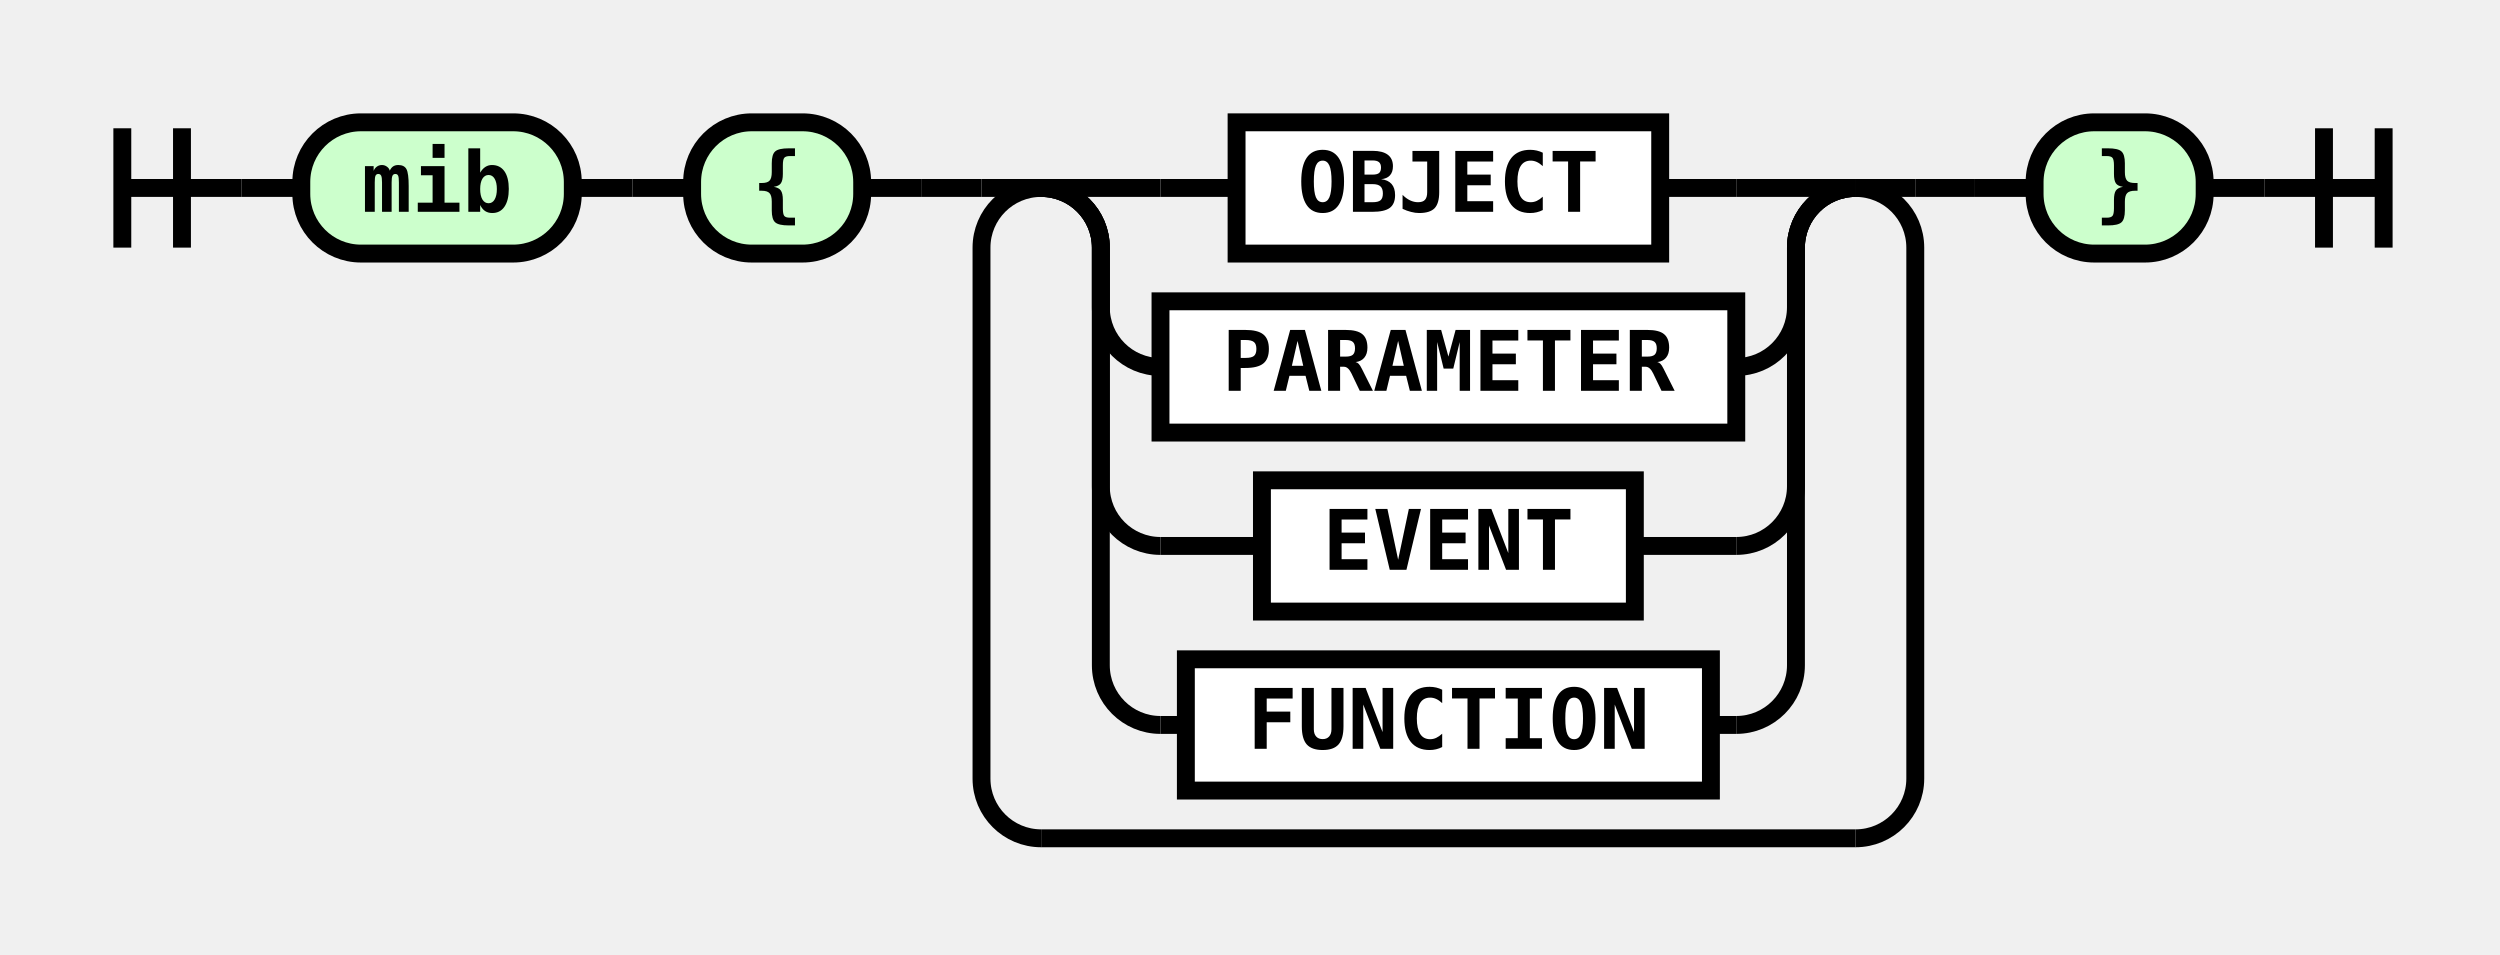
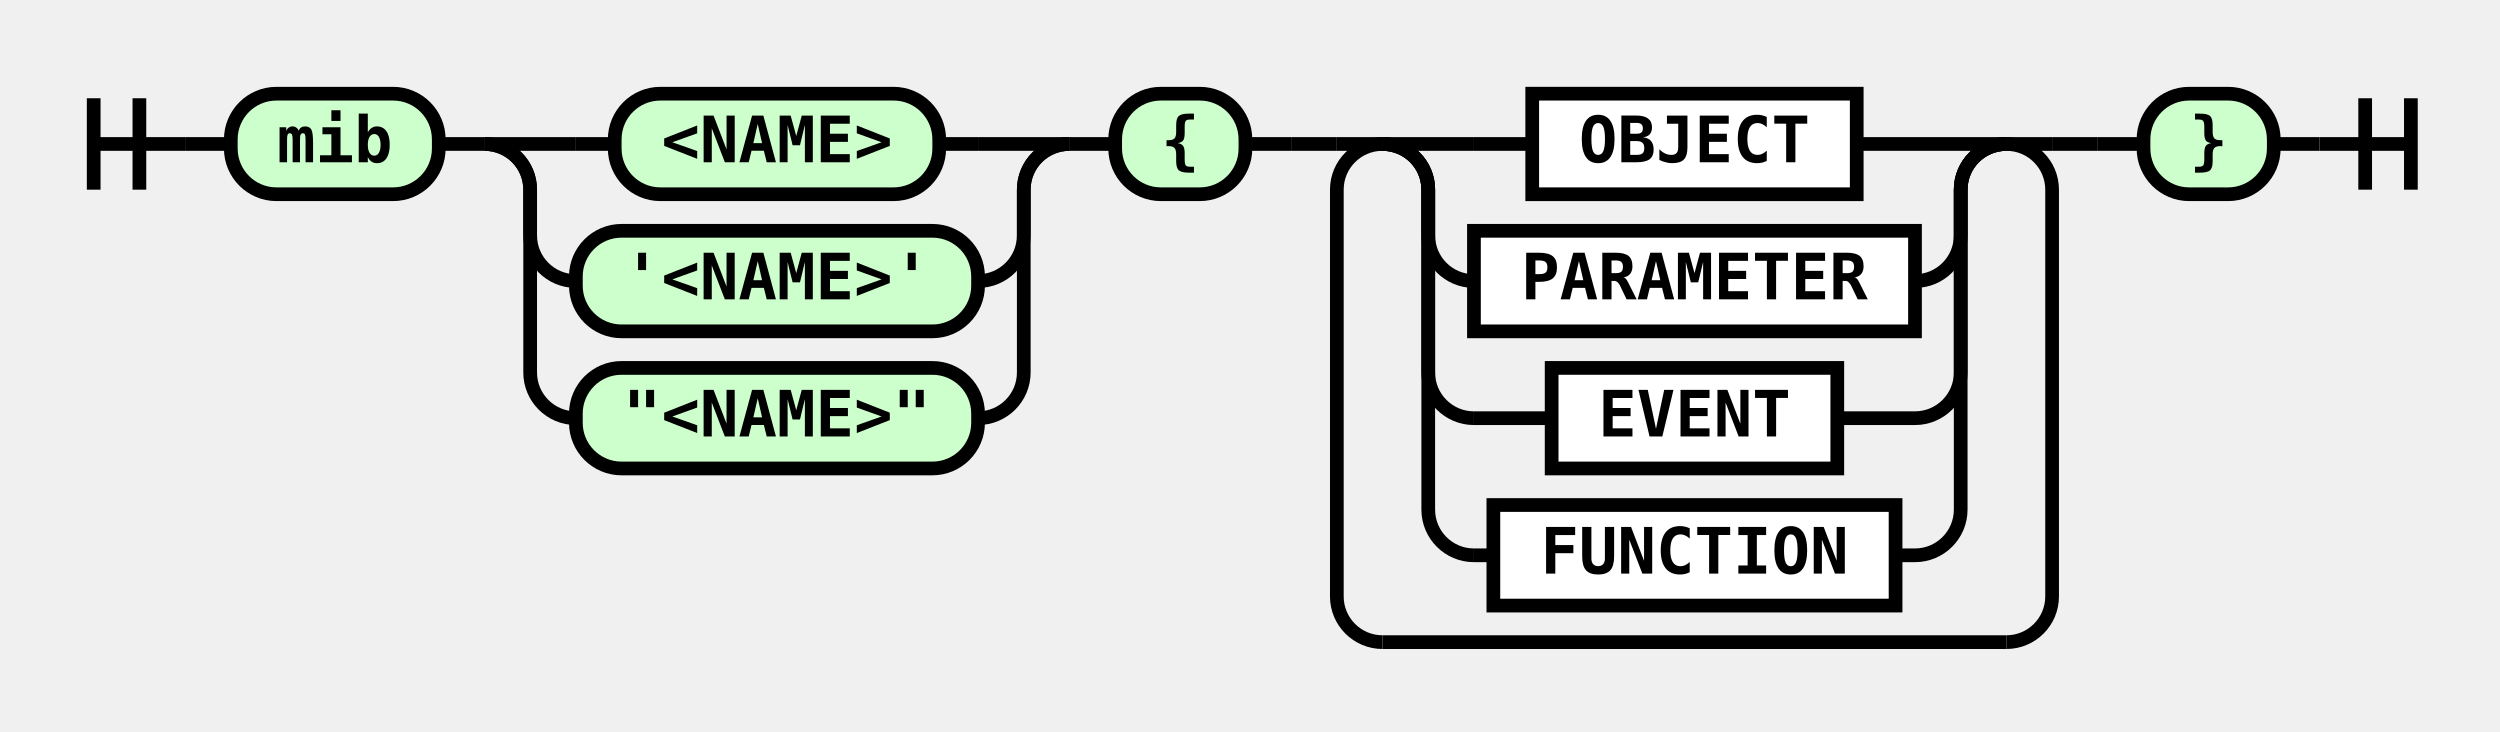
- <svg xmlns="http://www.w3.org/2000/svg" class="railroad-diagram" height="160" viewBox="0 0 419.0 160" width="419.0">
+ <svg xmlns="http://www.w3.org/2000/svg" class="railroad-diagram" height="160" viewBox="0 0 547.0 160" width="547.0">
  <g transform="translate(.5 .5)">
    <g>
      <path d="M20 21v20m10 -20v20m-10 -10h20" />
    </g>
    <path d="M40 31h10" />
    <g class="terminal ">
      <path d="M50 31h0.0" />
      <path d="M95.5 31h0.0" />
      <rect height="22" rx="10" ry="10" width="45.5" x="50" y="20" />
      <text x="72.75" y="35">mib</text>
    </g>
    <path d="M95.5 31h10" />
-     <path d="M105.5 31h10" />
+     <g>
+       <path d="M105.5 31h0.0" />
+       <path d="M233.5 31h0.0" />
+       <path d="M105.5 31h20" />
+       <g class="terminal ">
+         <path d="M125.5 31h8.5" />
+         <path d="M205.0 31h8.5" />
+         <rect height="22" rx="10" ry="10" width="71" x="134" y="20" />
+         <text x="169.5" y="35">&lt;NAME&gt;</text>
+       </g>
+       <path d="M213.5 31h20" />
+       <path d="M105.5 31a10 10 0 0 1 10 10v10a10 10 0 0 0 10 10" />
+       <g class="terminal ">
+         <path d="M125.5 61h0.0" />
+         <path d="M213.5 61h0.0" />
+         <rect height="22" rx="10" ry="10" width="88" x="125.5" y="50" />
+         <text x="169.5" y="65">'&lt;NAME&gt;'</text>
+       </g>
+       <path d="M213.5 61a10 10 0 0 0 10 -10v-10a10 10 0 0 1 10 -10" />
+       <path d="M105.5 31a10 10 0 0 1 10 10v40a10 10 0 0 0 10 10" />
+       <g class="terminal ">
+         <path d="M125.5 91h0.0" />
+         <path d="M213.5 91h0.0" />
+         <rect height="22" rx="10" ry="10" width="88" x="125.5" y="80" />
+         <text x="169.5" y="95">"&lt;NAME&gt;"</text>
+       </g>
+       <path d="M213.5 91a10 10 0 0 0 10 -10v-40a10 10 0 0 1 10 -10" />
+     </g>
+     <path d="M233.5 31h10" />
    <g class="terminal ">
-       <path d="M115.5 31h0.0" />
-       <path d="M144.0 31h0.0" />
-       <rect height="22" rx="10" ry="10" width="28.5" x="115.5" y="20" />
-       <text x="129.75" y="35">{</text>
+       <path d="M243.5 31h0.0" />
+       <path d="M272.0 31h0.0" />
+       <rect height="22" rx="10" ry="10" width="28.5" x="243.5" y="20" />
+       <text x="257.75" y="35">{</text>
    </g>
-     <path d="M144.0 31h10" />
-     <path d="M154.0 31h10" />
+     <path d="M272.0 31h10" />
+     <path d="M282.0 31h10" />
    <g>
-       <path d="M164.0 31h0.0" />
-       <path d="M320.5 31h0.0" />
-       <path d="M164.0 31h10" />
+       <path d="M292.0 31h0.0" />
+       <path d="M448.5 31h0.0" />
+       <path d="M292.0 31h10" />
      <g>
-         <path d="M174.0 31h0.0" />
-         <path d="M310.5 31h0.0" />
-         <path d="M174.0 31h20" />
+         <path d="M302.0 31h0.0" />
+         <path d="M438.5 31h0.0" />
+         <path d="M302.0 31h20" />
        <g class="non-terminal ">
-           <path d="M194.0 31h12.75" />
-           <path d="M277.75 31h12.75" />
-           <rect height="22" width="71" x="206.75" y="20" />
-           <text x="242.25" y="35">OBJECT</text>
+           <path d="M322.0 31h12.75" />
+           <path d="M405.75 31h12.75" />
+           <rect height="22" width="71" x="334.75" y="20" />
+           <text x="370.25" y="35">OBJECT</text>
        </g>
-         <path d="M290.5 31h20" />
-         <path d="M174.0 31a10 10 0 0 1 10 10v10a10 10 0 0 0 10 10" />
+         <path d="M418.5 31h20" />
+         <path d="M302.0 31a10 10 0 0 1 10 10v10a10 10 0 0 0 10 10" />
        <g class="non-terminal ">
-           <path d="M194.0 61h0.0" />
-           <path d="M290.5 61h0.0" />
-           <rect height="22" width="96.5" x="194" y="50" />
-           <text x="242.25" y="65">PARAMETER</text>
+           <path d="M322.0 61h0.0" />
+           <path d="M418.5 61h0.0" />
+           <rect height="22" width="96.5" x="322" y="50" />
+           <text x="370.25" y="65">PARAMETER</text>
        </g>
-         <path d="M290.5 61a10 10 0 0 0 10 -10v-10a10 10 0 0 1 10 -10" />
-         <path d="M174.0 31a10 10 0 0 1 10 10v40a10 10 0 0 0 10 10" />
+         <path d="M418.5 61a10 10 0 0 0 10 -10v-10a10 10 0 0 1 10 -10" />
+         <path d="M302.0 31a10 10 0 0 1 10 10v40a10 10 0 0 0 10 10" />
        <g class="non-terminal ">
-           <path d="M194.0 91h17.0" />
-           <path d="M273.5 91h17.0" />
-           <rect height="22" width="62.5" x="211" y="80" />
-           <text x="242.25" y="95">EVENT</text>
+           <path d="M322.0 91h17.0" />
+           <path d="M401.5 91h17.0" />
+           <rect height="22" width="62.5" x="339" y="80" />
+           <text x="370.25" y="95">EVENT</text>
        </g>
-         <path d="M290.5 91a10 10 0 0 0 10 -10v-40a10 10 0 0 1 10 -10" />
-         <path d="M174.0 31a10 10 0 0 1 10 10v70a10 10 0 0 0 10 10" />
+         <path d="M418.5 91a10 10 0 0 0 10 -10v-40a10 10 0 0 1 10 -10" />
+         <path d="M302.0 31a10 10 0 0 1 10 10v70a10 10 0 0 0 10 10" />
        <g class="non-terminal ">
-           <path d="M194.0 121h4.25" />
-           <path d="M286.25 121h4.25" />
-           <rect height="22" width="88" x="198.25" y="110" />
-           <text x="242.25" y="125">FUNCTION</text>
+           <path d="M322.0 121h4.25" />
+           <path d="M414.25 121h4.25" />
+           <rect height="22" width="88" x="326.25" y="110" />
+           <text x="370.25" y="125">FUNCTION</text>
        </g>
-         <path d="M290.5 121a10 10 0 0 0 10 -10v-70a10 10 0 0 1 10 -10" />
+         <path d="M418.5 121a10 10 0 0 0 10 -10v-70a10 10 0 0 1 10 -10" />
      </g>
-       <path d="M310.5 31h10" />
-       <path d="M174.0 31a10 10 0 0 0 -10 10v89a10 10 0 0 0 10 10" />
+       <path d="M438.5 31h10" />
+       <path d="M302.0 31a10 10 0 0 0 -10 10v89a10 10 0 0 0 10 10" />
      <g>
-         <path d="M174.0 140h136.5" />
+         <path d="M302.0 140h136.5" />
      </g>
-       <path d="M310.5 140a10 10 0 0 0 10 -10v-89a10 10 0 0 0 -10 -10" />
+       <path d="M438.5 140a10 10 0 0 0 10 -10v-89a10 10 0 0 0 -10 -10" />
    </g>
-     <path d="M320.5 31h10" />
-     <path d="M330.5 31h10" />
+     <path d="M448.5 31h10" />
+     <path d="M458.5 31h10" />
    <g class="terminal ">
-       <path d="M340.5 31h0.0" />
-       <path d="M369.0 31h0.0" />
-       <rect height="22" rx="10" ry="10" width="28.5" x="340.5" y="20" />
-       <text x="354.75" y="35">}</text>
+       <path d="M468.5 31h0.0" />
+       <path d="M497.0 31h0.0" />
+       <rect height="22" rx="10" ry="10" width="28.5" x="468.5" y="20" />
+       <text x="482.75" y="35">}</text>
    </g>
-     <path d="M369.0 31h10" />
-     <path d="M 379.0 31 h 20 m -10 -10 v 20 m 10 -20 v 20" />
+     <path d="M497.0 31h10" />
+     <path d="M 507.0 31 h 20 m -10 -10 v 20 m 10 -20 v 20" />
  </g>
  <style>/*  */
svg.railroad-diagram {
    background-color:hsl(30,20%,95%);
}
svg.railroad-diagram path {
    stroke-width:3;
    stroke:black;
    fill:rgba(0,0,0,0);
}
svg.railroad-diagram text {
    font:bold 14px monospace;
    text-anchor:middle;
}
svg.railroad-diagram text.label{
    text-anchor:start;
}
svg.railroad-diagram text.comment{
    font:italic 12px monospace;
}
svg.railroad-diagram rect{
    stroke-width:3;
    stroke:black;
    fill:hsl(120,100%,90%);
}
svg.railroad-diagram g.non-terminal rect{
    stroke: black;
    fill: white;
)
svg.railroad-diagram rect.group-box {
    stroke: gray;
    stroke-dasharray: 10 5;
    fill: none;
}
/*  */
</style>
</svg>
